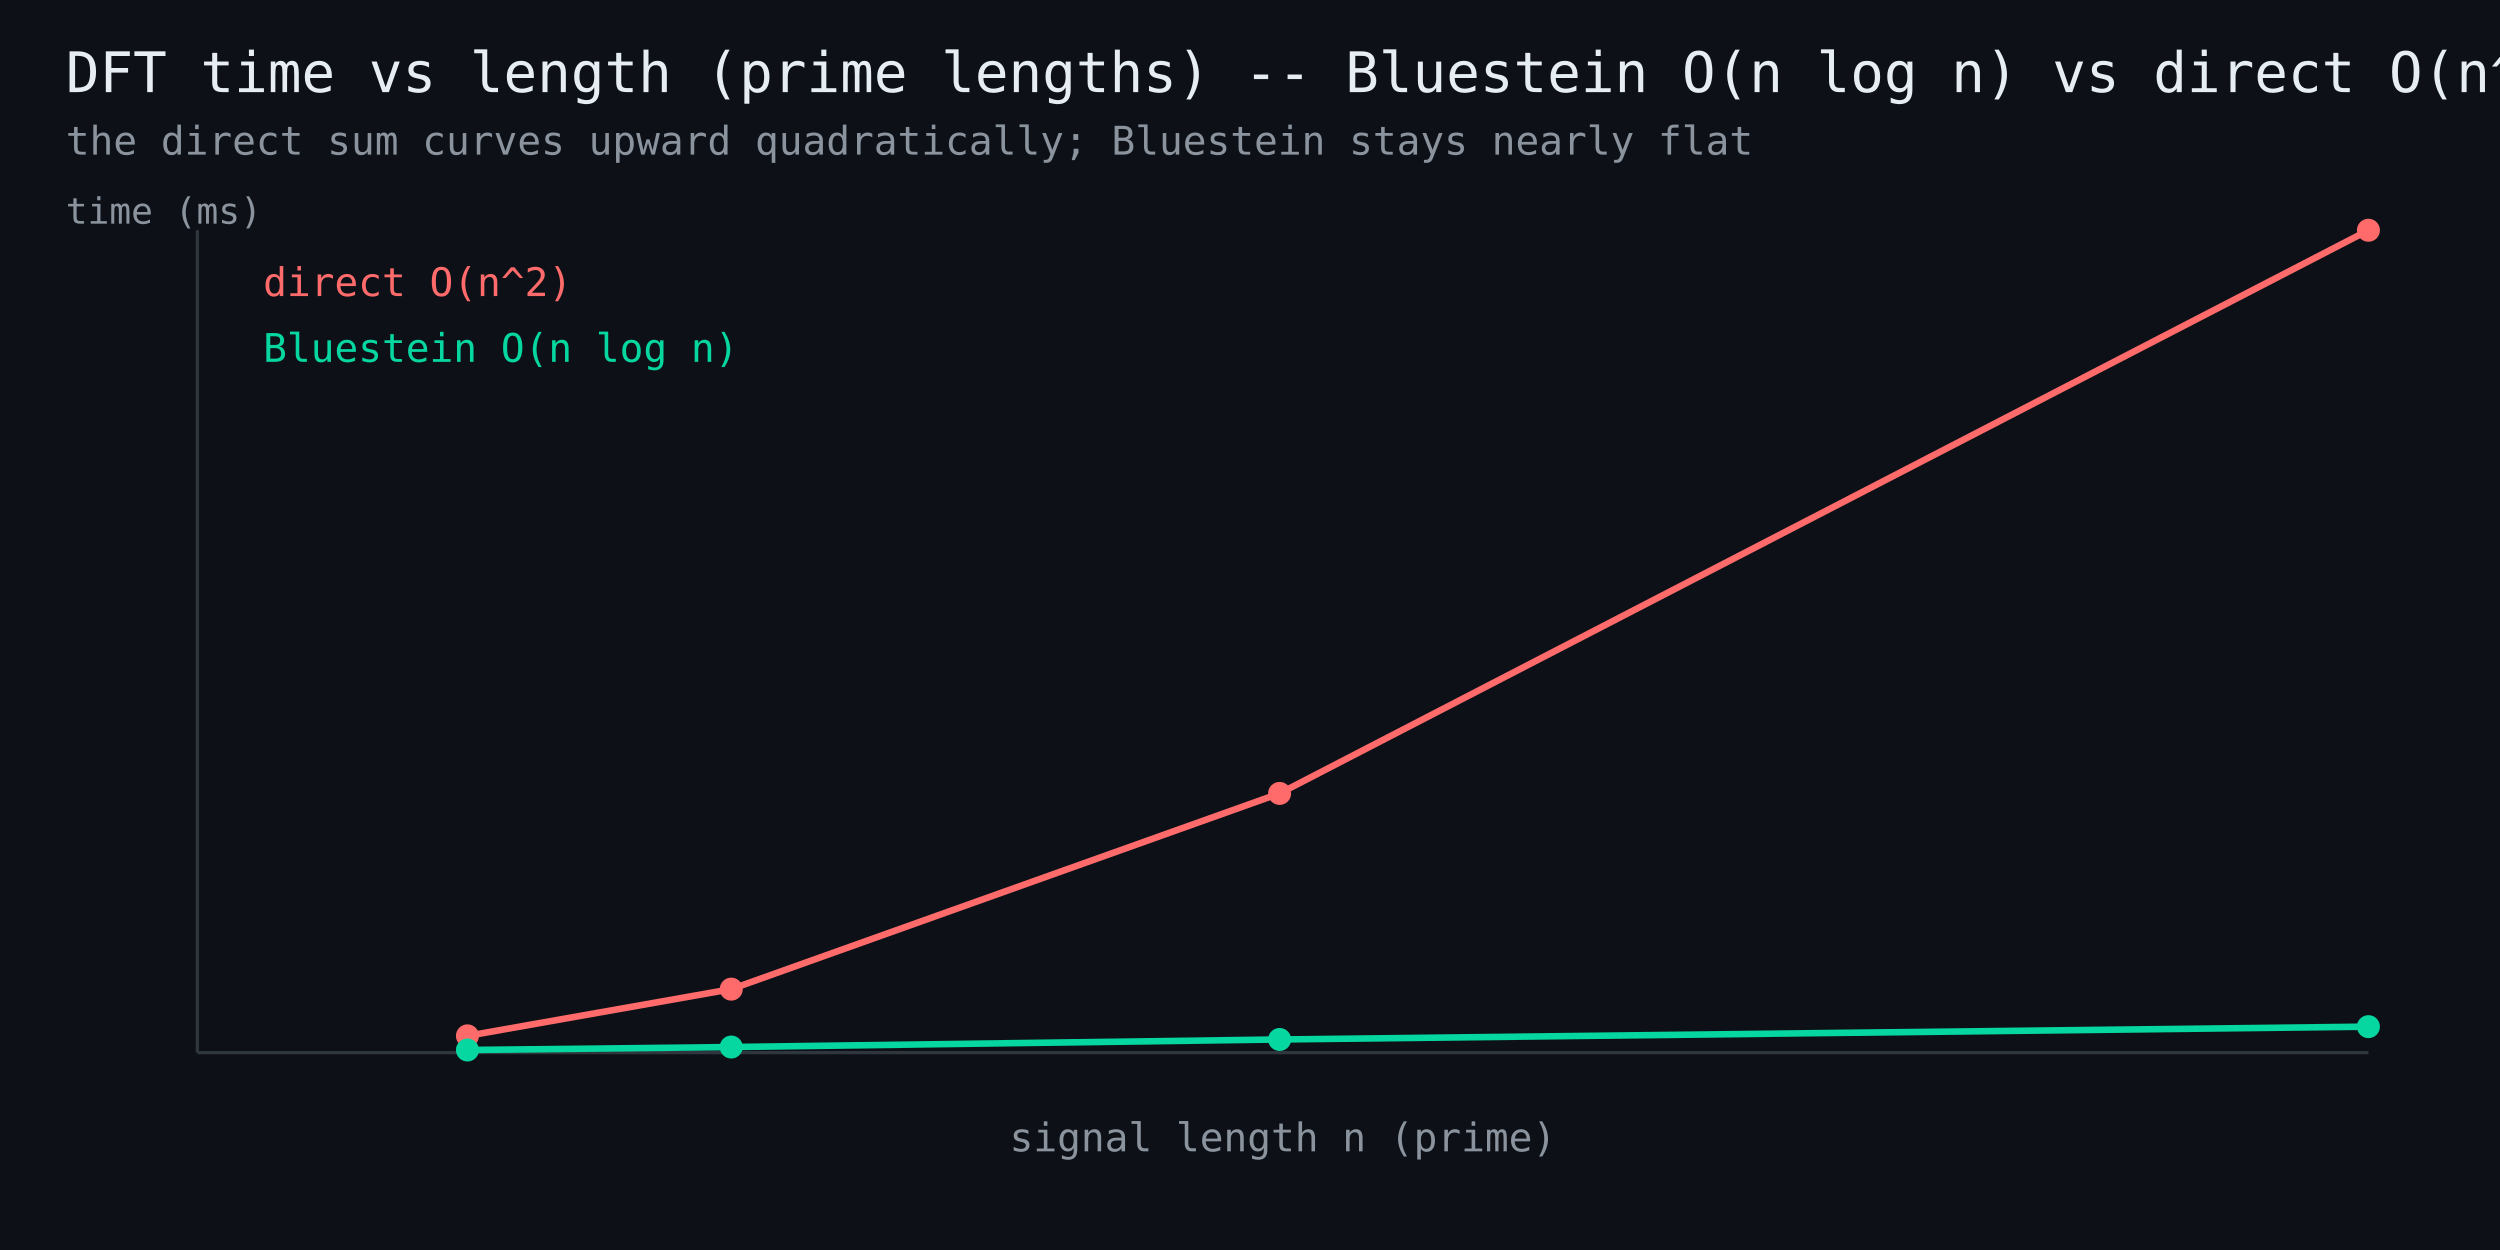
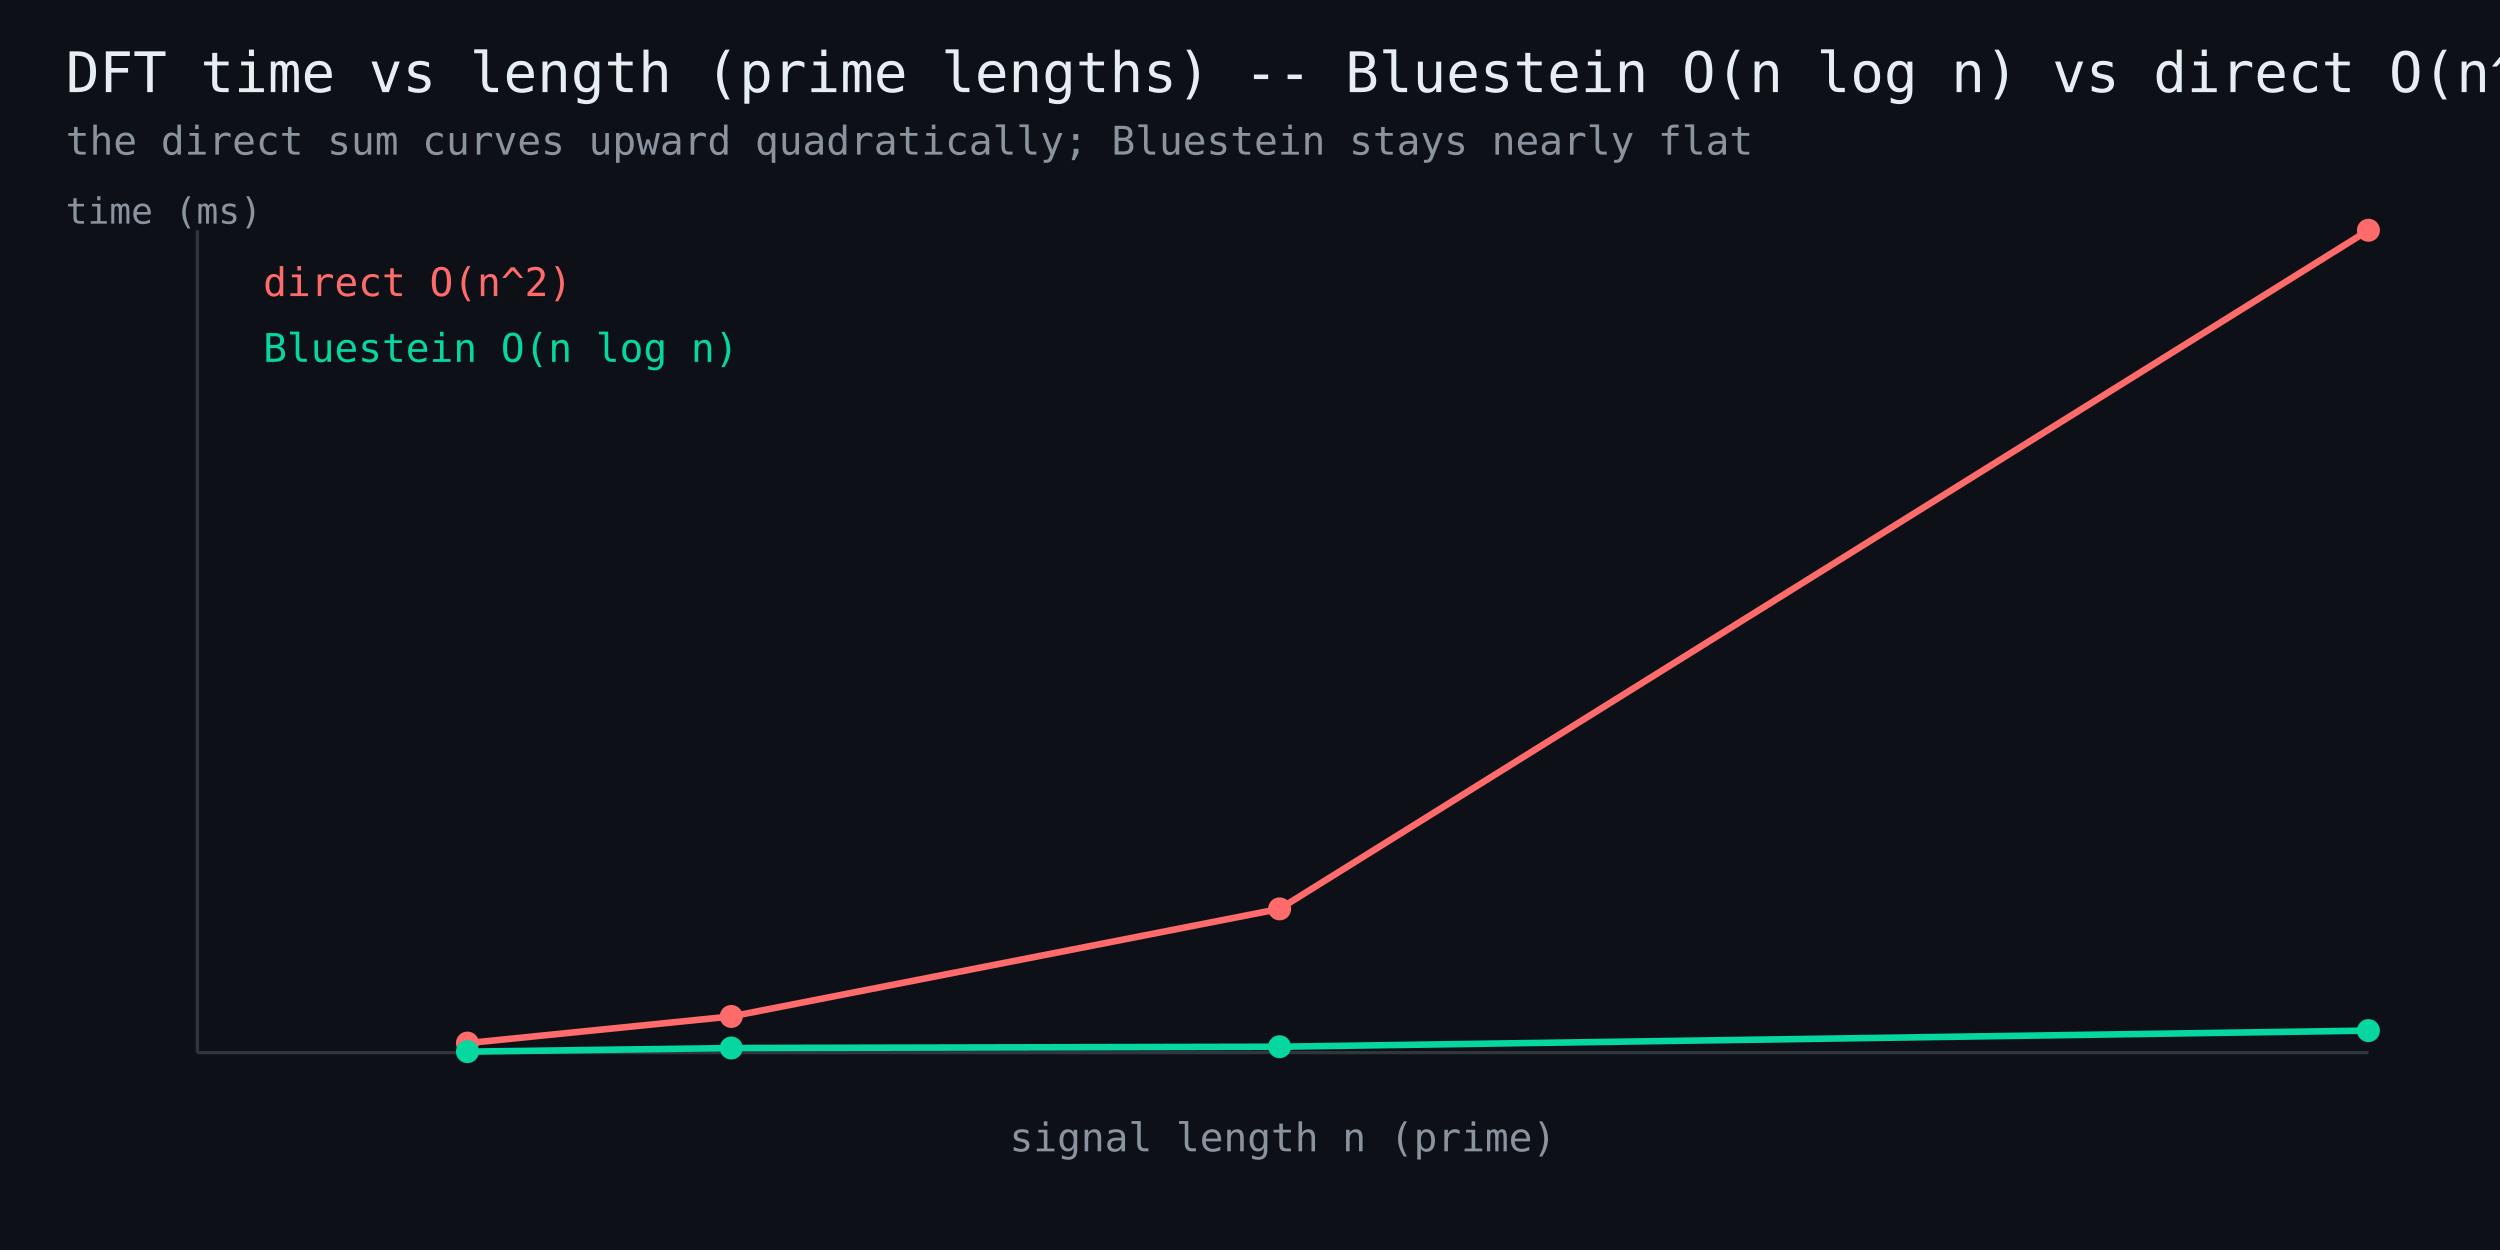
<svg xmlns="http://www.w3.org/2000/svg" width="760" height="380" viewBox="0 0 760 380" font-family="monospace">
  <rect width="760" height="380" fill="#0d1117" />
  <text x="20" y="28" fill="#e6edf3" font-size="17">DFT time vs length (prime lengths) -- Bluestein O(n log n) vs direct O(n^2)</text>
  <text x="20" y="47" fill="#8b949e" font-size="12">the direct sum curves upward quadratically; Bluestein stays nearly flat</text>
  <line x1="60" y1="320" x2="720" y2="320" stroke="#30363d" stroke-width="1" />
  <line x1="60" y1="320" x2="60" y2="70" stroke="#30363d" stroke-width="1" />
-   <polyline points="142.1,314.9 222.3,300.7 389.0,241.2 720.0,70.0" fill="none" stroke="#ff6b6b" stroke-width="2" />
-   <circle cx="142.1" cy="314.9" r="3.5" fill="#ff6b6b" />
-   <circle cx="222.3" cy="300.7" r="3.5" fill="#ff6b6b" />
-   <circle cx="389.0" cy="241.2" r="3.5" fill="#ff6b6b" />
+   <polyline points="142.1,317.1 222.3,309.0 389.0,276.3 720.0,70.0" fill="none" stroke="#ff6b6b" stroke-width="2" />
+   <circle cx="142.1" cy="317.1" r="3.5" fill="#ff6b6b" />
+   <circle cx="222.3" cy="309.0" r="3.5" fill="#ff6b6b" />
+   <circle cx="389.0" cy="276.3" r="3.5" fill="#ff6b6b" />
  <circle cx="720.0" cy="70.0" r="3.5" fill="#ff6b6b" />
  <text x="80" y="90" fill="#ff6b6b" font-size="12">direct O(n^2)</text>
-   <polyline points="142.1,319.2 222.3,318.3 389.0,316.0 720.0,312.1" fill="none" stroke="#06d6a0" stroke-width="2" />
-   <circle cx="142.1" cy="319.2" r="3.5" fill="#06d6a0" />
-   <circle cx="222.3" cy="318.3" r="3.5" fill="#06d6a0" />
-   <circle cx="389.0" cy="316.0" r="3.5" fill="#06d6a0" />
-   <circle cx="720.0" cy="312.1" r="3.5" fill="#06d6a0" />
+   <polyline points="142.1,319.7 222.3,318.6 389.0,318.2 720.0,313.3" fill="none" stroke="#06d6a0" stroke-width="2" />
+   <circle cx="142.1" cy="319.7" r="3.5" fill="#06d6a0" />
+   <circle cx="222.3" cy="318.6" r="3.5" fill="#06d6a0" />
+   <circle cx="389.0" cy="318.2" r="3.5" fill="#06d6a0" />
+   <circle cx="720.0" cy="313.3" r="3.5" fill="#06d6a0" />
  <text x="80" y="110" fill="#06d6a0" font-size="12">Bluestein O(n log n)</text>
  <text x="390" y="350" fill="#8b949e" font-size="12" text-anchor="middle">signal length n (prime)</text>
  <text x="20" y="68" fill="#8b949e" font-size="11">time (ms)</text>
</svg>
